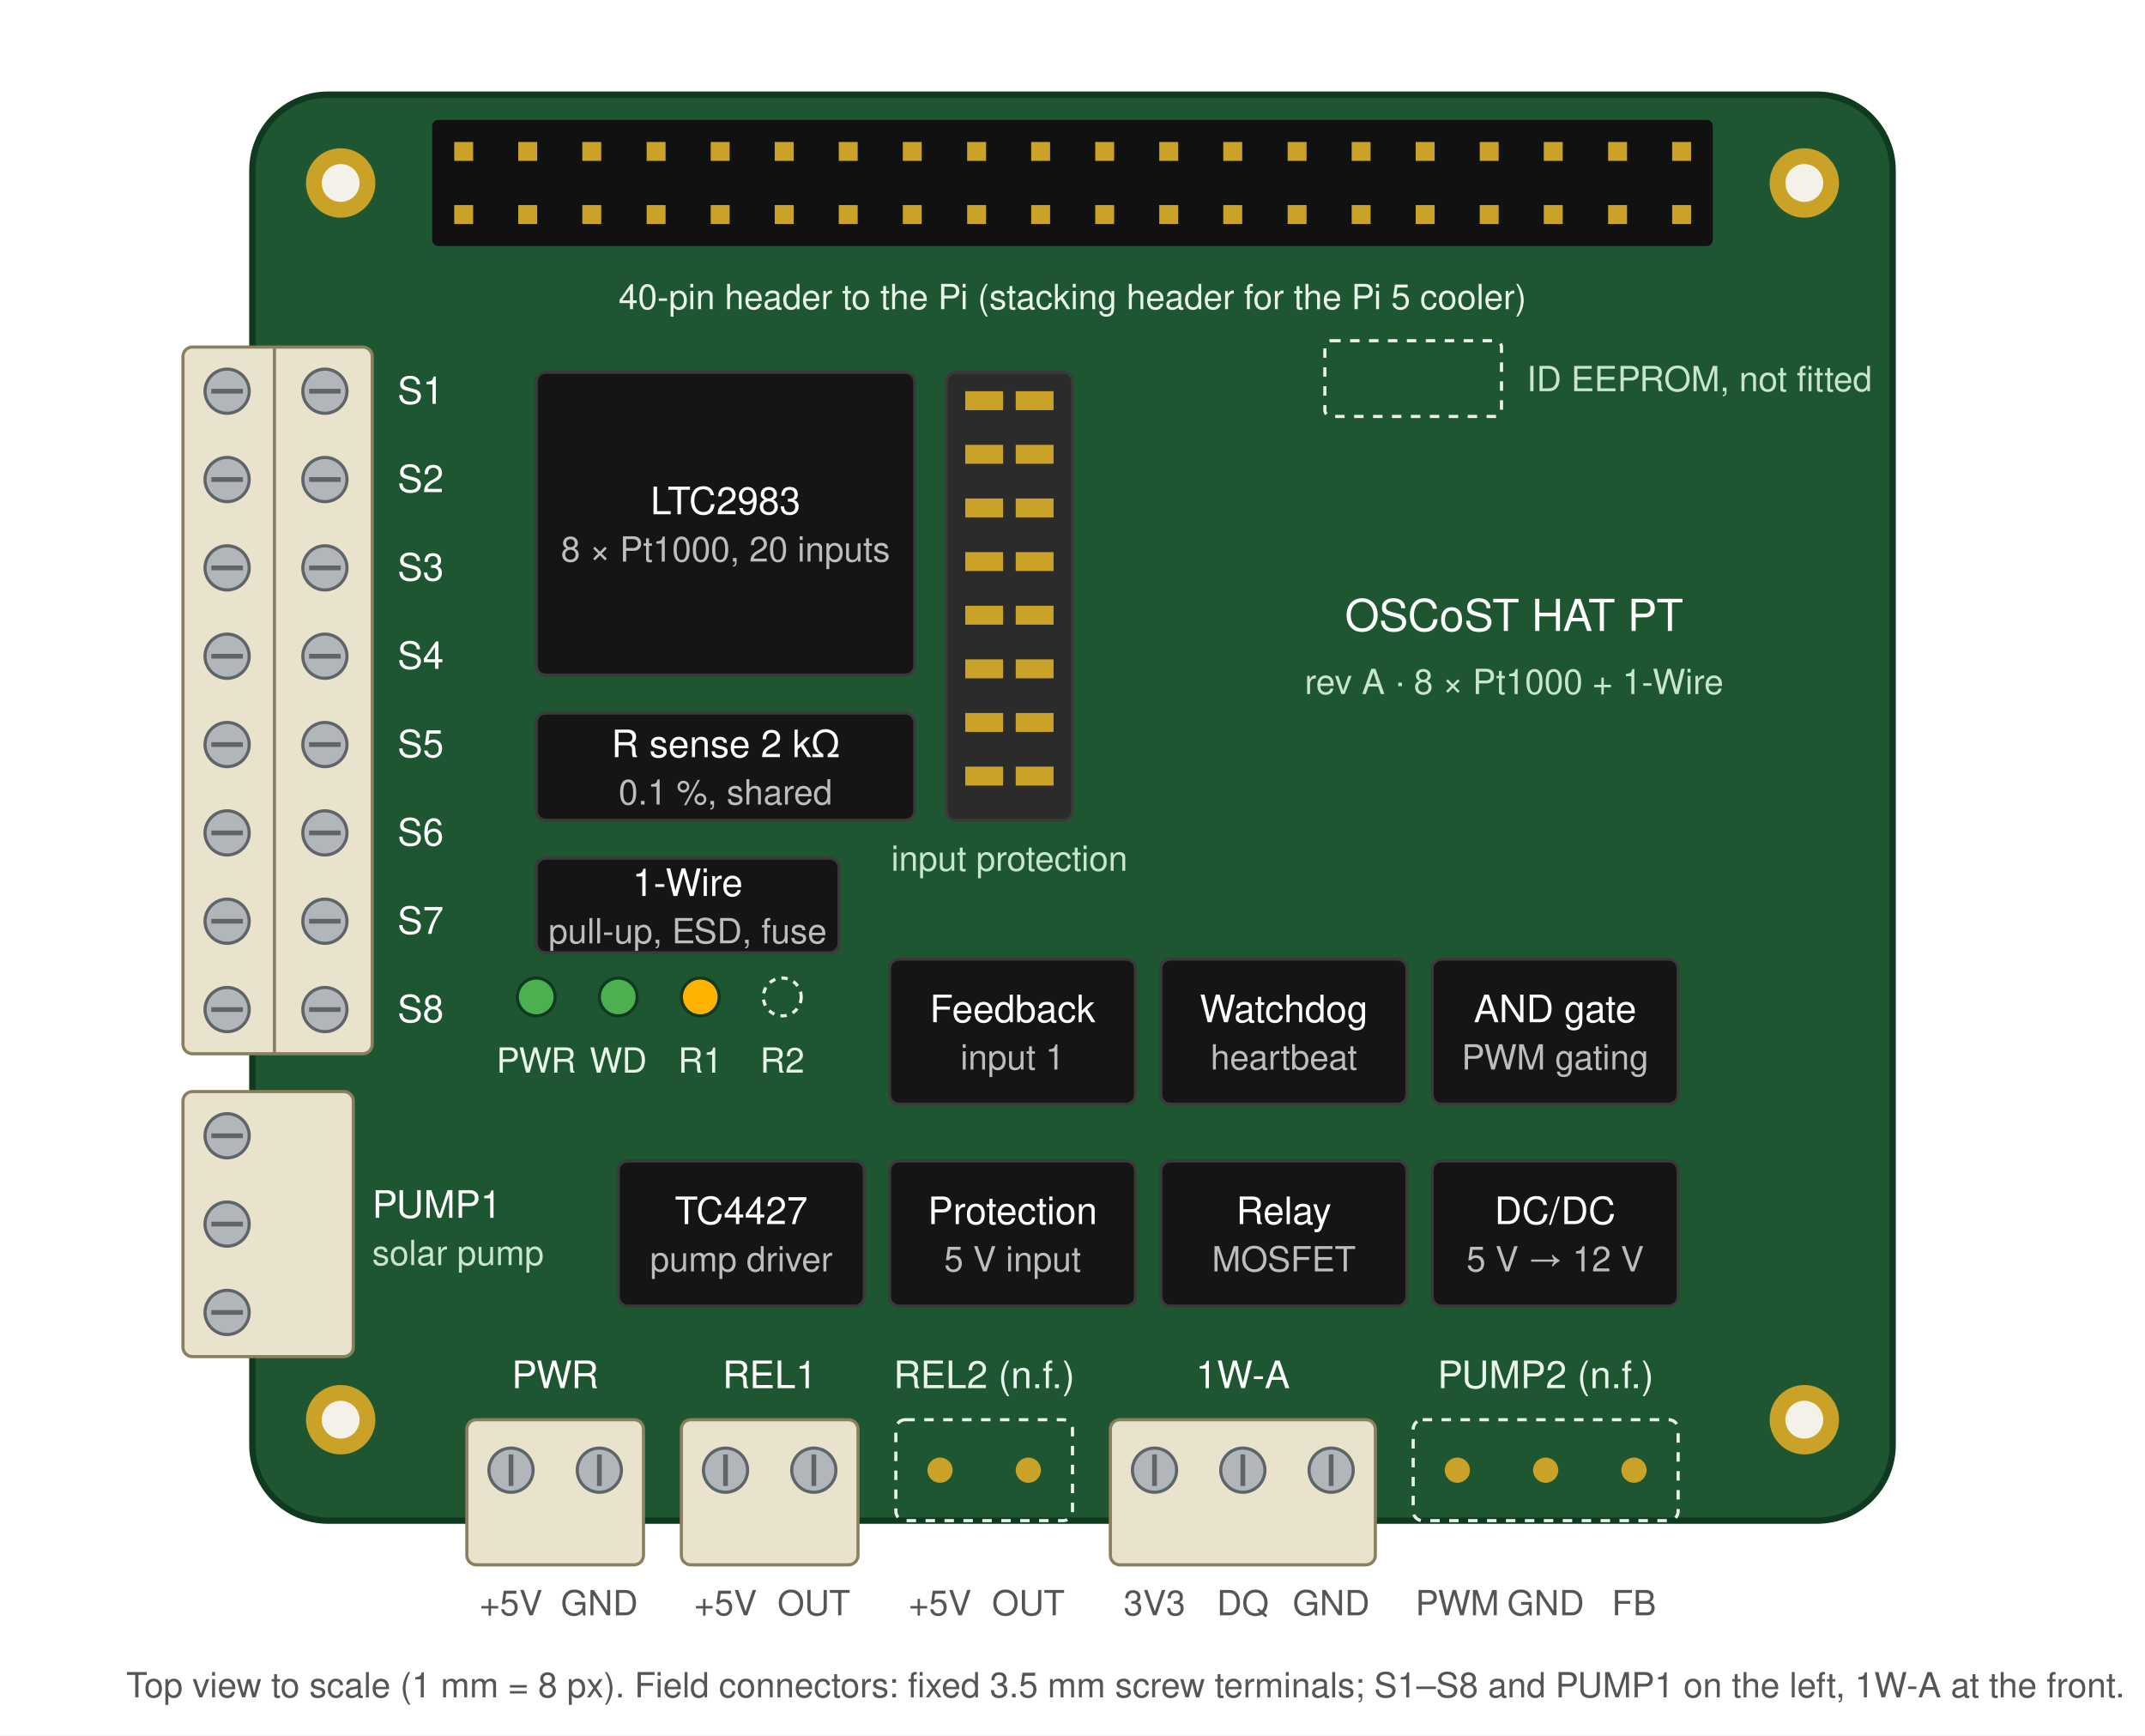
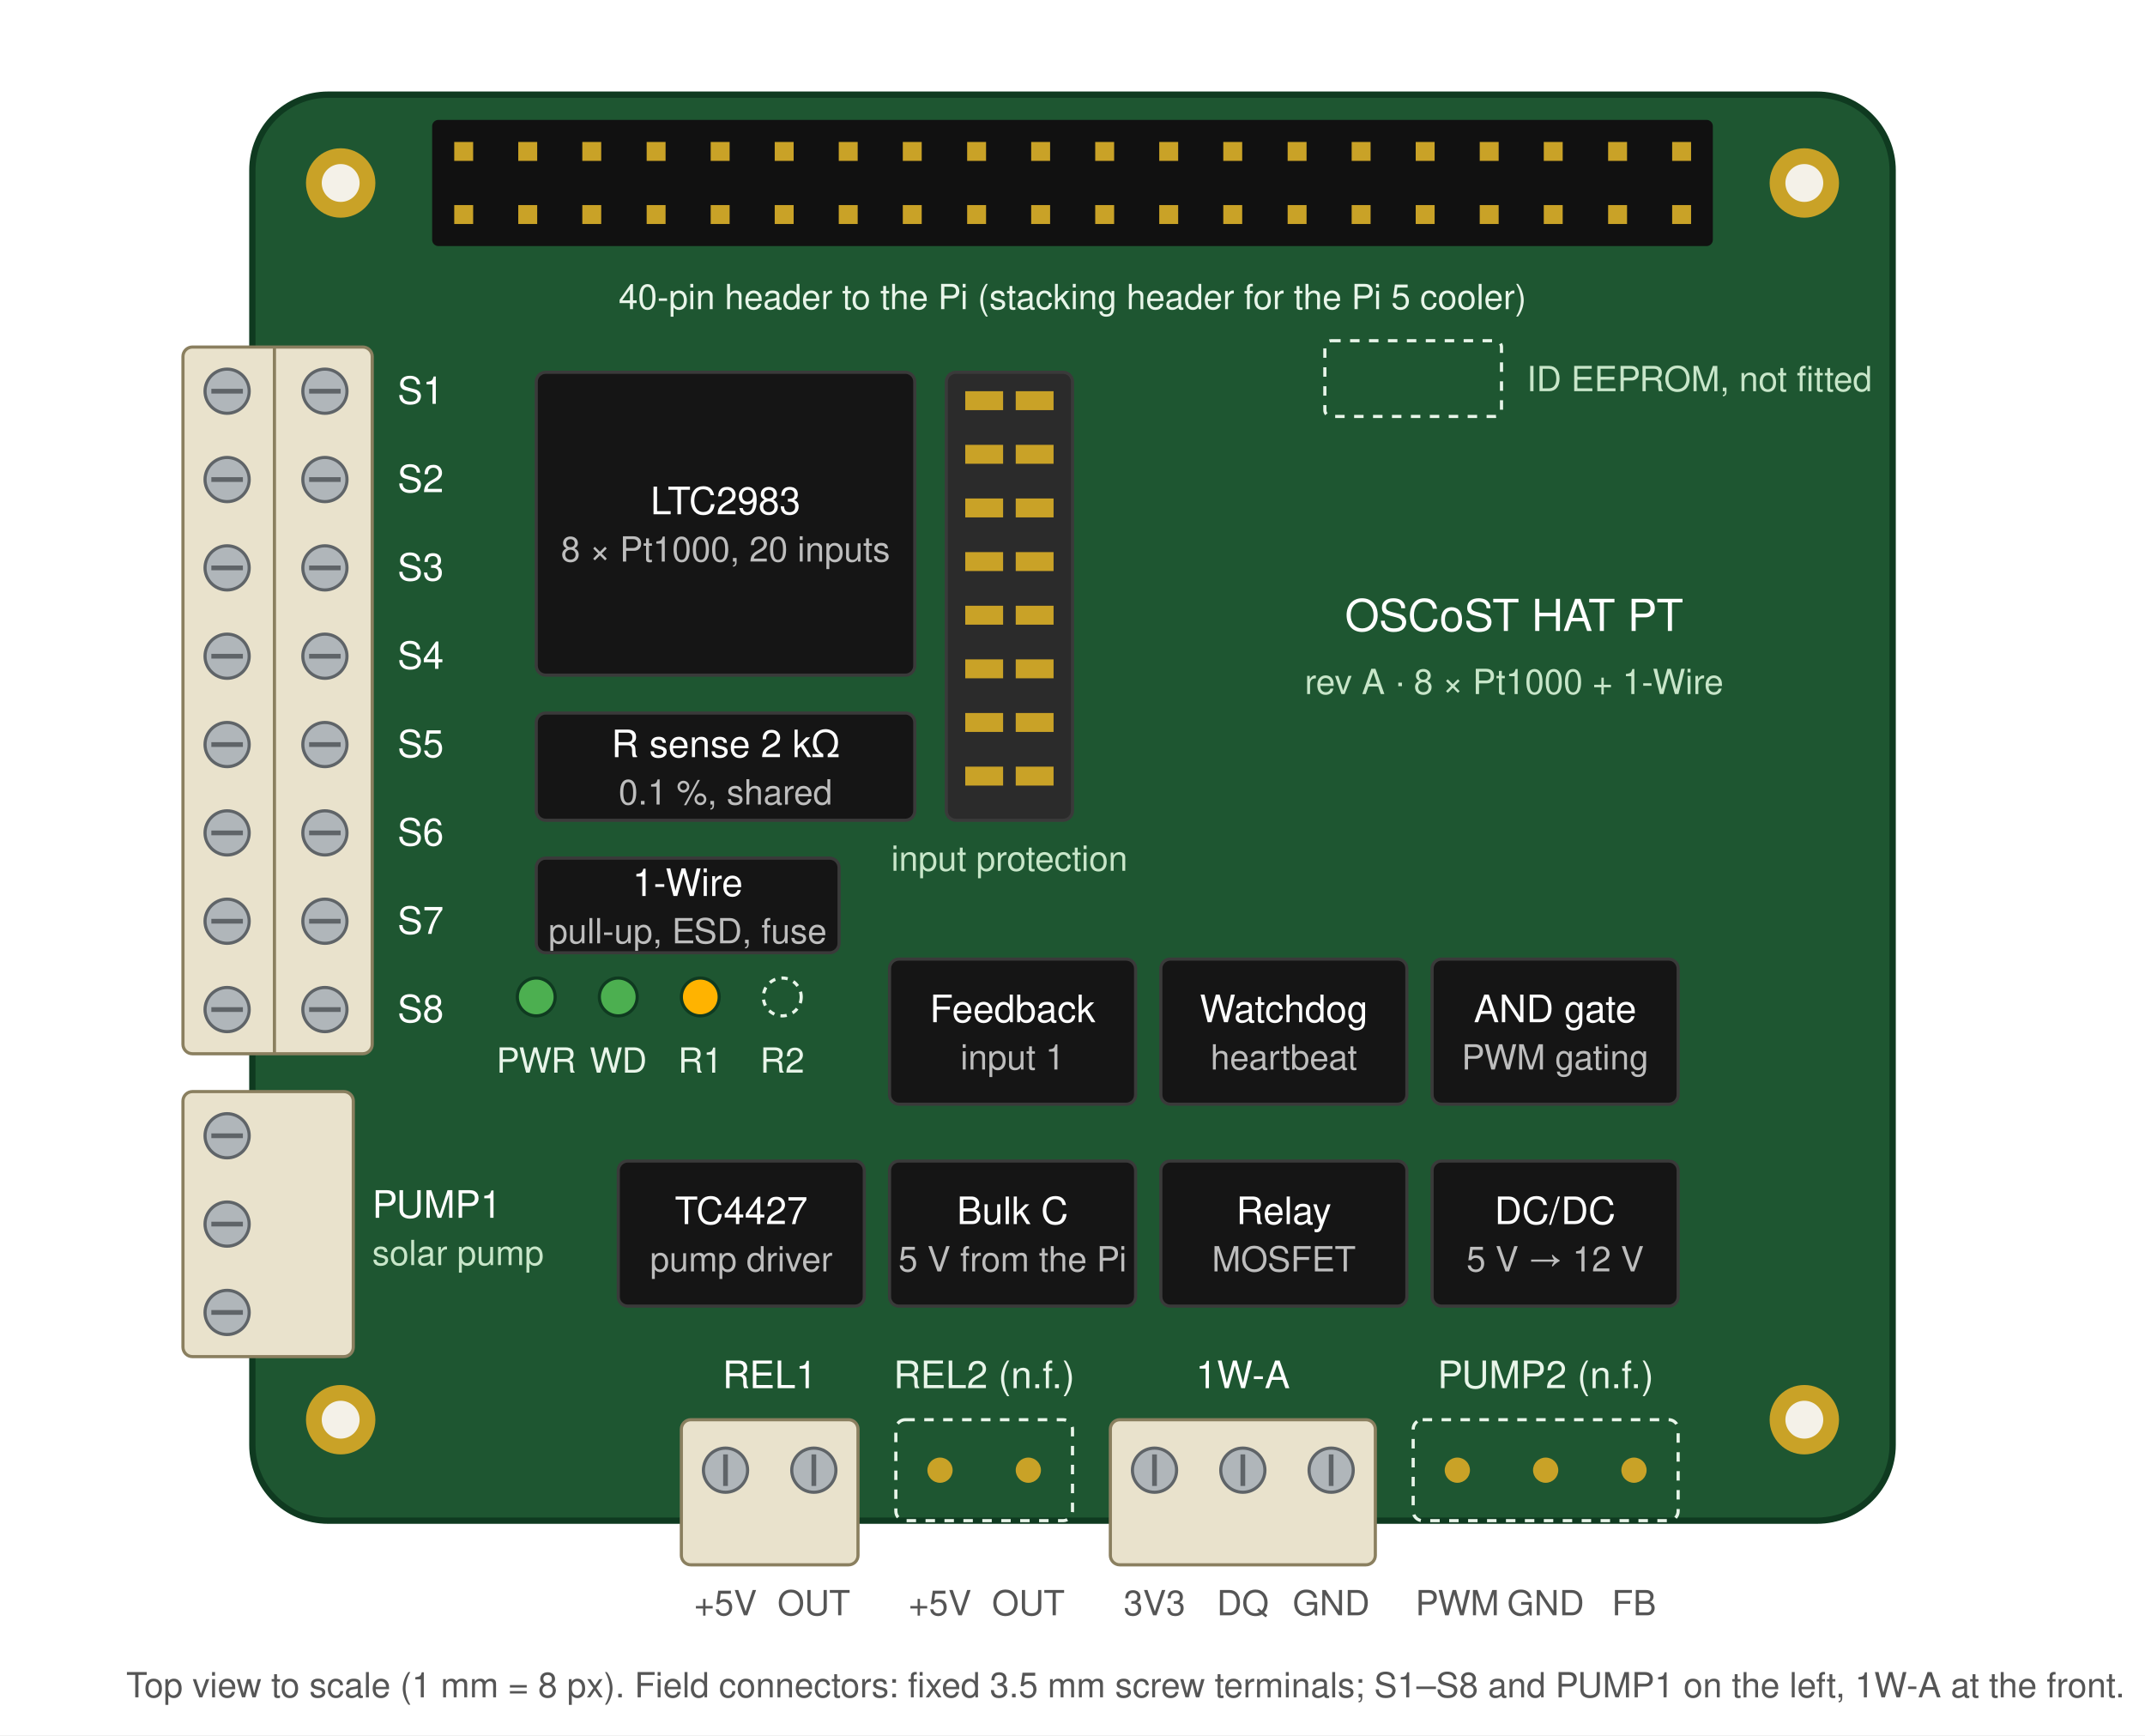
<svg xmlns="http://www.w3.org/2000/svg" width="680" height="550" viewBox="0 0 680 550" font-family="Helvetica, Arial, sans-serif">
  <rect width="680" height="550" fill="white" />
  <rect x="80" y="30" width="520" height="452" rx="24" fill="#1E5631" stroke="#0F3A20" stroke-width="2" />
  <circle cx="108" cy="58" r="11" fill="#C9A227" />
  <circle cx="108" cy="58" r="6" fill="#F4F1E8" />
  <circle cx="572" cy="58" r="11" fill="#C9A227" />
  <circle cx="572" cy="58" r="6" fill="#F4F1E8" />
  <circle cx="108" cy="450" r="11" fill="#C9A227" />
  <circle cx="108" cy="450" r="6" fill="#F4F1E8" />
  <circle cx="572" cy="450" r="11" fill="#C9A227" />
  <circle cx="572" cy="450" r="6" fill="#F4F1E8" />
  <rect x="137" y="38" width="406" height="40" rx="2" fill="#111111" />
  <rect x="144.0" y="45" width="6" height="6" fill="#C9A227" />
  <rect x="144.0" y="65" width="6" height="6" fill="#C9A227" />
  <rect x="164.3" y="45" width="6" height="6" fill="#C9A227" />
  <rect x="164.3" y="65" width="6" height="6" fill="#C9A227" />
  <rect x="184.6" y="45" width="6" height="6" fill="#C9A227" />
  <rect x="184.6" y="65" width="6" height="6" fill="#C9A227" />
  <rect x="205.0" y="45" width="6" height="6" fill="#C9A227" />
  <rect x="205.0" y="65" width="6" height="6" fill="#C9A227" />
  <rect x="225.3" y="45" width="6" height="6" fill="#C9A227" />
  <rect x="225.3" y="65" width="6" height="6" fill="#C9A227" />
  <rect x="245.6" y="45" width="6" height="6" fill="#C9A227" />
  <rect x="245.6" y="65" width="6" height="6" fill="#C9A227" />
  <rect x="265.9" y="45" width="6" height="6" fill="#C9A227" />
  <rect x="265.9" y="65" width="6" height="6" fill="#C9A227" />
  <rect x="286.2" y="45" width="6" height="6" fill="#C9A227" />
  <rect x="286.2" y="65" width="6" height="6" fill="#C9A227" />
  <rect x="306.6" y="45" width="6" height="6" fill="#C9A227" />
  <rect x="306.6" y="65" width="6" height="6" fill="#C9A227" />
  <rect x="326.9" y="45" width="6" height="6" fill="#C9A227" />
  <rect x="326.9" y="65" width="6" height="6" fill="#C9A227" />
  <rect x="347.2" y="45" width="6" height="6" fill="#C9A227" />
  <rect x="347.2" y="65" width="6" height="6" fill="#C9A227" />
  <rect x="367.5" y="45" width="6" height="6" fill="#C9A227" />
  <rect x="367.5" y="65" width="6" height="6" fill="#C9A227" />
  <rect x="387.8" y="45" width="6" height="6" fill="#C9A227" />
  <rect x="387.8" y="65" width="6" height="6" fill="#C9A227" />
  <rect x="408.2" y="45" width="6" height="6" fill="#C9A227" />
  <rect x="408.2" y="65" width="6" height="6" fill="#C9A227" />
  <rect x="428.5" y="45" width="6" height="6" fill="#C9A227" />
  <rect x="428.5" y="65" width="6" height="6" fill="#C9A227" />
  <rect x="448.8" y="45" width="6" height="6" fill="#C9A227" />
  <rect x="448.8" y="65" width="6" height="6" fill="#C9A227" />
  <rect x="469.1" y="45" width="6" height="6" fill="#C9A227" />
  <rect x="469.1" y="65" width="6" height="6" fill="#C9A227" />
  <rect x="489.4" y="45" width="6" height="6" fill="#C9A227" />
  <rect x="489.4" y="65" width="6" height="6" fill="#C9A227" />
  <rect x="509.8" y="45" width="6" height="6" fill="#C9A227" />
  <rect x="509.8" y="65" width="6" height="6" fill="#C9A227" />
  <rect x="530.1" y="45" width="6" height="6" fill="#C9A227" />
  <rect x="530.1" y="65" width="6" height="6" fill="#C9A227" />
  <text class="ts" x="340" y="98" text-anchor="middle" style="font-size:11px;font-weight:400;fill:#E8F5E9">40-pin header to the Pi (stacking header for the Pi 5 cooler)</text>
  <rect x="420" y="108" width="56" height="24" rx="2" fill="none" stroke="#E8F5E9" stroke-width="1" stroke-dasharray="3 3" />
  <text class="ts" x="484" y="124" text-anchor="start" style="font-size:11px;font-weight:400;fill:#C8E6C9">ID EEPROM, not fitted</text>
  <rect x="58" y="110" width="60" height="224" rx="3" fill="#E9E2CC" stroke="#8A7F5F" stroke-width="1" />
  <line x1="87" y1="110" x2="87" y2="334" stroke="#8A7F5F" stroke-width="1" />
  <circle cx="72" cy="124" r="7" fill="#B0B6BA" stroke="#5F6468" />
  <line x1="67" y1="124" x2="77" y2="124" stroke="#5F6468" stroke-width="1.5" />
  <circle cx="103" cy="124" r="7" fill="#B0B6BA" stroke="#5F6468" />
  <line x1="98" y1="124" x2="108" y2="124" stroke="#5F6468" stroke-width="1.5" />
  <text class="th" x="126" y="128" text-anchor="start" style="font-size:12px;font-weight:500;fill:#ffffff">S1</text>
  <circle cx="72" cy="152" r="7" fill="#B0B6BA" stroke="#5F6468" />
  <line x1="67" y1="152" x2="77" y2="152" stroke="#5F6468" stroke-width="1.5" />
  <circle cx="103" cy="152" r="7" fill="#B0B6BA" stroke="#5F6468" />
  <line x1="98" y1="152" x2="108" y2="152" stroke="#5F6468" stroke-width="1.5" />
  <text class="th" x="126" y="156" text-anchor="start" style="font-size:12px;font-weight:500;fill:#ffffff">S2</text>
  <circle cx="72" cy="180" r="7" fill="#B0B6BA" stroke="#5F6468" />
  <line x1="67" y1="180" x2="77" y2="180" stroke="#5F6468" stroke-width="1.5" />
  <circle cx="103" cy="180" r="7" fill="#B0B6BA" stroke="#5F6468" />
  <line x1="98" y1="180" x2="108" y2="180" stroke="#5F6468" stroke-width="1.5" />
  <text class="th" x="126" y="184" text-anchor="start" style="font-size:12px;font-weight:500;fill:#ffffff">S3</text>
  <circle cx="72" cy="208" r="7" fill="#B0B6BA" stroke="#5F6468" />
  <line x1="67" y1="208" x2="77" y2="208" stroke="#5F6468" stroke-width="1.5" />
  <circle cx="103" cy="208" r="7" fill="#B0B6BA" stroke="#5F6468" />
  <line x1="98" y1="208" x2="108" y2="208" stroke="#5F6468" stroke-width="1.5" />
  <text class="th" x="126" y="212" text-anchor="start" style="font-size:12px;font-weight:500;fill:#ffffff">S4</text>
  <circle cx="72" cy="236" r="7" fill="#B0B6BA" stroke="#5F6468" />
  <line x1="67" y1="236" x2="77" y2="236" stroke="#5F6468" stroke-width="1.5" />
  <circle cx="103" cy="236" r="7" fill="#B0B6BA" stroke="#5F6468" />
  <line x1="98" y1="236" x2="108" y2="236" stroke="#5F6468" stroke-width="1.5" />
  <text class="th" x="126" y="240" text-anchor="start" style="font-size:12px;font-weight:500;fill:#ffffff">S5</text>
  <circle cx="72" cy="264" r="7" fill="#B0B6BA" stroke="#5F6468" />
  <line x1="67" y1="264" x2="77" y2="264" stroke="#5F6468" stroke-width="1.5" />
  <circle cx="103" cy="264" r="7" fill="#B0B6BA" stroke="#5F6468" />
  <line x1="98" y1="264" x2="108" y2="264" stroke="#5F6468" stroke-width="1.5" />
  <text class="th" x="126" y="268" text-anchor="start" style="font-size:12px;font-weight:500;fill:#ffffff">S6</text>
  <circle cx="72" cy="292" r="7" fill="#B0B6BA" stroke="#5F6468" />
  <line x1="67" y1="292" x2="77" y2="292" stroke="#5F6468" stroke-width="1.5" />
  <circle cx="103" cy="292" r="7" fill="#B0B6BA" stroke="#5F6468" />
  <line x1="98" y1="292" x2="108" y2="292" stroke="#5F6468" stroke-width="1.5" />
  <text class="th" x="126" y="296" text-anchor="start" style="font-size:12px;font-weight:500;fill:#ffffff">S7</text>
  <circle cx="72" cy="320" r="7" fill="#B0B6BA" stroke="#5F6468" />
  <line x1="67" y1="320" x2="77" y2="320" stroke="#5F6468" stroke-width="1.5" />
  <circle cx="103" cy="320" r="7" fill="#B0B6BA" stroke="#5F6468" />
  <line x1="98" y1="320" x2="108" y2="320" stroke="#5F6468" stroke-width="1.5" />
  <text class="th" x="126" y="324" text-anchor="start" style="font-size:12px;font-weight:500;fill:#ffffff">S8</text>
  <rect x="58" y="346" width="54" height="84" rx="3" fill="#E9E2CC" stroke="#8A7F5F" stroke-width="1" />
  <circle cx="72" cy="360" r="7" fill="#B0B6BA" stroke="#5F6468" />
  <line x1="67" y1="360" x2="77" y2="360" stroke="#5F6468" stroke-width="1.5" />
  <circle cx="72" cy="388" r="7" fill="#B0B6BA" stroke="#5F6468" />
  <line x1="67" y1="388" x2="77" y2="388" stroke="#5F6468" stroke-width="1.5" />
  <circle cx="72" cy="416" r="7" fill="#B0B6BA" stroke="#5F6468" />
  <line x1="67" y1="416" x2="77" y2="416" stroke="#5F6468" stroke-width="1.5" />
  <text class="th" x="118" y="386.0" text-anchor="start" style="font-size:12px;font-weight:500;fill:#ffffff">PUMP1</text>
  <text class="ts" x="118" y="401.0" text-anchor="start" style="font-size:11px;font-weight:400;fill:#C8E6C9">solar pump</text>
-   <rect x="148" y="450" width="56" height="46" rx="3" fill="#E9E2CC" stroke="#8A7F5F" stroke-width="1" />
-   <circle cx="162" cy="466" r="7" fill="#B0B6BA" stroke="#5F6468" />
-   <line x1="162" y1="461" x2="162" y2="471" stroke="#5F6468" stroke-width="1.5" />
-   <text class="ts" x="162" y="512" text-anchor="middle" style="font-size:11px;font-weight:400;fill:#555555">+5V</text>
-   <circle cx="190" cy="466" r="7" fill="#B0B6BA" stroke="#5F6468" />
-   <line x1="190" y1="461" x2="190" y2="471" stroke="#5F6468" stroke-width="1.5" />
-   <text class="ts" x="190" y="512" text-anchor="middle" style="font-size:11px;font-weight:400;fill:#555555">GND</text>
-   <text class="th" x="176.0" y="440" text-anchor="middle" style="font-size:12px;font-weight:500;fill:#ffffff">PWR</text>
  <rect x="216" y="450" width="56" height="46" rx="3" fill="#E9E2CC" stroke="#8A7F5F" stroke-width="1" />
  <circle cx="230" cy="466" r="7" fill="#B0B6BA" stroke="#5F6468" />
  <line x1="230" y1="461" x2="230" y2="471" stroke="#5F6468" stroke-width="1.5" />
  <text class="ts" x="230" y="512" text-anchor="middle" style="font-size:11px;font-weight:400;fill:#555555">+5V</text>
  <circle cx="258" cy="466" r="7" fill="#B0B6BA" stroke="#5F6468" />
  <line x1="258" y1="461" x2="258" y2="471" stroke="#5F6468" stroke-width="1.5" />
  <text class="ts" x="258" y="512" text-anchor="middle" style="font-size:11px;font-weight:400;fill:#555555">OUT</text>
  <text class="th" x="244.0" y="440" text-anchor="middle" style="font-size:12px;font-weight:500;fill:#ffffff">REL1</text>
  <rect x="284" y="450" width="56" height="32" rx="3" fill="none" stroke="#E8F5E9" stroke-width="1" stroke-dasharray="3 3" />
  <circle cx="298" cy="466" r="4" fill="#C9A227" />
  <text class="ts" x="298" y="512" text-anchor="middle" style="font-size:11px;font-weight:400;fill:#555555">+5V</text>
  <circle cx="326" cy="466" r="4" fill="#C9A227" />
  <text class="ts" x="326" y="512" text-anchor="middle" style="font-size:11px;font-weight:400;fill:#555555">OUT</text>
  <text class="th" x="312.0" y="440" text-anchor="middle" style="font-size:12px;font-weight:500;fill:#E8F5E9">REL2 (n.f.)</text>
  <rect x="352" y="450" width="84" height="46" rx="3" fill="#E9E2CC" stroke="#8A7F5F" stroke-width="1" />
  <circle cx="366" cy="466" r="7" fill="#B0B6BA" stroke="#5F6468" />
  <line x1="366" y1="461" x2="366" y2="471" stroke="#5F6468" stroke-width="1.5" />
  <text class="ts" x="366" y="512" text-anchor="middle" style="font-size:11px;font-weight:400;fill:#555555">3V3</text>
  <circle cx="394" cy="466" r="7" fill="#B0B6BA" stroke="#5F6468" />
  <line x1="394" y1="461" x2="394" y2="471" stroke="#5F6468" stroke-width="1.5" />
  <text class="ts" x="394" y="512" text-anchor="middle" style="font-size:11px;font-weight:400;fill:#555555">DQ</text>
  <circle cx="422" cy="466" r="7" fill="#B0B6BA" stroke="#5F6468" />
  <line x1="422" y1="461" x2="422" y2="471" stroke="#5F6468" stroke-width="1.5" />
  <text class="ts" x="422" y="512" text-anchor="middle" style="font-size:11px;font-weight:400;fill:#555555">GND</text>
  <text class="th" x="394.0" y="440" text-anchor="middle" style="font-size:12px;font-weight:500;fill:#ffffff">1W-A</text>
  <rect x="448" y="450" width="84" height="32" rx="3" fill="none" stroke="#E8F5E9" stroke-width="1" stroke-dasharray="3 3" />
  <circle cx="462" cy="466" r="4" fill="#C9A227" />
  <text class="ts" x="462" y="512" text-anchor="middle" style="font-size:11px;font-weight:400;fill:#555555">PWM</text>
  <circle cx="490" cy="466" r="4" fill="#C9A227" />
  <text class="ts" x="490" y="512" text-anchor="middle" style="font-size:11px;font-weight:400;fill:#555555">GND</text>
  <circle cx="518" cy="466" r="4" fill="#C9A227" />
  <text class="ts" x="518" y="512" text-anchor="middle" style="font-size:11px;font-weight:400;fill:#555555">FB</text>
  <text class="th" x="490.0" y="440" text-anchor="middle" style="font-size:12px;font-weight:500;fill:#E8F5E9">PUMP2 (n.f.)</text>
  <rect x="170" y="118" width="120" height="96" rx="3" fill="#151515" stroke="#3a3a3a" stroke-width="1" />
  <text class="th" x="230.0" y="163.0" text-anchor="middle" style="font-size:12px;font-weight:500;fill:#ffffff">LTC2983</text>
  <text class="ts" x="230.0" y="178.0" text-anchor="middle" style="font-size:11px;font-weight:400;fill:#bdbdbd">8 × Pt1000, 20 inputs</text>
  <rect x="170" y="226" width="120" height="34" rx="3" fill="#151515" stroke="#3a3a3a" stroke-width="1" />
  <text class="th" x="230.0" y="240.0" text-anchor="middle" style="font-size:12px;font-weight:500;fill:#ffffff">R sense 2 kΩ</text>
  <text class="ts" x="230.0" y="255.0" text-anchor="middle" style="font-size:11px;font-weight:400;fill:#bdbdbd">0.1 %, shared</text>
  <rect x="300" y="118" width="40" height="142" rx="3" fill="#2b2b2b" stroke="#3a3a3a" />
  <rect x="306" y="124" width="12" height="6" fill="#C9A227" />
  <rect x="322" y="124" width="12" height="6" fill="#C9A227" />
  <rect x="306" y="141" width="12" height="6" fill="#C9A227" />
  <rect x="322" y="141" width="12" height="6" fill="#C9A227" />
  <rect x="306" y="158" width="12" height="6" fill="#C9A227" />
  <rect x="322" y="158" width="12" height="6" fill="#C9A227" />
  <rect x="306" y="175" width="12" height="6" fill="#C9A227" />
  <rect x="322" y="175" width="12" height="6" fill="#C9A227" />
  <rect x="306" y="192" width="12" height="6" fill="#C9A227" />
  <rect x="322" y="192" width="12" height="6" fill="#C9A227" />
  <rect x="306" y="209" width="12" height="6" fill="#C9A227" />
  <rect x="322" y="209" width="12" height="6" fill="#C9A227" />
  <rect x="306" y="226" width="12" height="6" fill="#C9A227" />
  <rect x="322" y="226" width="12" height="6" fill="#C9A227" />
  <rect x="306" y="243" width="12" height="6" fill="#C9A227" />
  <rect x="322" y="243" width="12" height="6" fill="#C9A227" />
  <text class="ts" x="320" y="276" text-anchor="middle" style="font-size:11px;font-weight:400;fill:#C8E6C9">input protection</text>
  <rect x="170" y="272" width="96" height="30" rx="3" fill="#151515" stroke="#3a3a3a" stroke-width="1" />
  <text class="th" x="218.0" y="284.0" text-anchor="middle" style="font-size:12px;font-weight:500;fill:#ffffff">1-Wire</text>
  <text class="ts" x="218.0" y="299.0" text-anchor="middle" style="font-size:11px;font-weight:400;fill:#bdbdbd">pull-up, ESD, fuse</text>
  <rect x="196" y="368" width="78" height="46" rx="3" fill="#151515" stroke="#3a3a3a" stroke-width="1" />
  <text class="th" x="235.0" y="388.0" text-anchor="middle" style="font-size:12px;font-weight:500;fill:#ffffff">TC4427</text>
  <text class="ts" x="235.0" y="403.0" text-anchor="middle" style="font-size:11px;font-weight:400;fill:#bdbdbd">pump driver</text>
  <rect x="282" y="368" width="78" height="46" rx="3" fill="#151515" stroke="#3a3a3a" stroke-width="1" />
-   <text class="th" x="321.0" y="388.0" text-anchor="middle" style="font-size:12px;font-weight:500;fill:#ffffff">Protection</text>
-   <text class="ts" x="321.0" y="403.0" text-anchor="middle" style="font-size:11px;font-weight:400;fill:#bdbdbd">5 V input</text>
+   <text class="th" x="321.0" y="388.0" text-anchor="middle" style="font-size:12px;font-weight:500;fill:#ffffff">Bulk C</text>
+   <text class="ts" x="321.0" y="403.0" text-anchor="middle" style="font-size:11px;font-weight:400;fill:#bdbdbd">5 V from the Pi</text>
  <rect x="368" y="368" width="78" height="46" rx="3" fill="#151515" stroke="#3a3a3a" stroke-width="1" />
  <text class="th" x="407.0" y="388.0" text-anchor="middle" style="font-size:12px;font-weight:500;fill:#ffffff">Relay</text>
  <text class="ts" x="407.0" y="403.0" text-anchor="middle" style="font-size:11px;font-weight:400;fill:#bdbdbd">MOSFET</text>
  <rect x="454" y="368" width="78" height="46" rx="3" fill="#151515" stroke="#3a3a3a" stroke-width="1" />
  <text class="th" x="493.0" y="388.0" text-anchor="middle" style="font-size:12px;font-weight:500;fill:#ffffff">DC/DC</text>
  <text class="ts" x="493.0" y="403.0" text-anchor="middle" style="font-size:11px;font-weight:400;fill:#bdbdbd">5 V → 12 V</text>
  <rect x="282" y="304" width="78" height="46" rx="3" fill="#151515" stroke="#3a3a3a" stroke-width="1" />
  <text class="th" x="321.0" y="324.0" text-anchor="middle" style="font-size:12px;font-weight:500;fill:#ffffff">Feedback</text>
  <text class="ts" x="321.0" y="339.0" text-anchor="middle" style="font-size:11px;font-weight:400;fill:#bdbdbd">input 1</text>
  <rect x="368" y="304" width="78" height="46" rx="3" fill="#151515" stroke="#3a3a3a" stroke-width="1" />
  <text class="th" x="407.0" y="324.0" text-anchor="middle" style="font-size:12px;font-weight:500;fill:#ffffff">Watchdog</text>
  <text class="ts" x="407.0" y="339.0" text-anchor="middle" style="font-size:11px;font-weight:400;fill:#bdbdbd">heartbeat</text>
  <rect x="454" y="304" width="78" height="46" rx="3" fill="#151515" stroke="#3a3a3a" stroke-width="1" />
  <text class="th" x="493.0" y="324.0" text-anchor="middle" style="font-size:12px;font-weight:500;fill:#ffffff">AND gate</text>
  <text class="ts" x="493.0" y="339.0" text-anchor="middle" style="font-size:11px;font-weight:400;fill:#bdbdbd">PWM gating</text>
  <circle cx="170" cy="316" r="6" fill="#4CAF50" stroke="#0F3A20" />
  <text class="ts" x="170" y="340" text-anchor="middle" style="font-size:11px;font-weight:400;fill:#E8F5E9">PWR</text>
  <circle cx="196" cy="316" r="6" fill="#4CAF50" stroke="#0F3A20" />
  <text class="ts" x="196" y="340" text-anchor="middle" style="font-size:11px;font-weight:400;fill:#E8F5E9">WD</text>
  <circle cx="222" cy="316" r="6" fill="#FFB300" stroke="#0F3A20" />
  <text class="ts" x="222" y="340" text-anchor="middle" style="font-size:11px;font-weight:400;fill:#E8F5E9">R1</text>
  <circle cx="248" cy="316" r="6" fill="none" stroke="#E8F5E9" stroke-dasharray="2 2" />
  <text class="ts" x="248" y="340" text-anchor="middle" style="font-size:11px;font-weight:400;fill:#E8F5E9">R2</text>
  <text class="th" x="480" y="200" text-anchor="middle" style="font-size:14px;font-weight:500;fill:#ffffff">OSCoST HAT PT</text>
  <text class="ts" x="480" y="220" text-anchor="middle" style="font-size:11px;font-weight:400;fill:#C8E6C9">rev A · 8 × Pt1000 + 1-Wire</text>
  <text class="ts" x="40" y="538" text-anchor="start" style="font-size:11px;font-weight:400;fill:#555555">Top view to scale (1 mm = 8 px). Field connectors: fixed 3.5 mm screw terminals; S1–S8 and PUMP1 on the left, 1W-A at the front.</text>
</svg>
